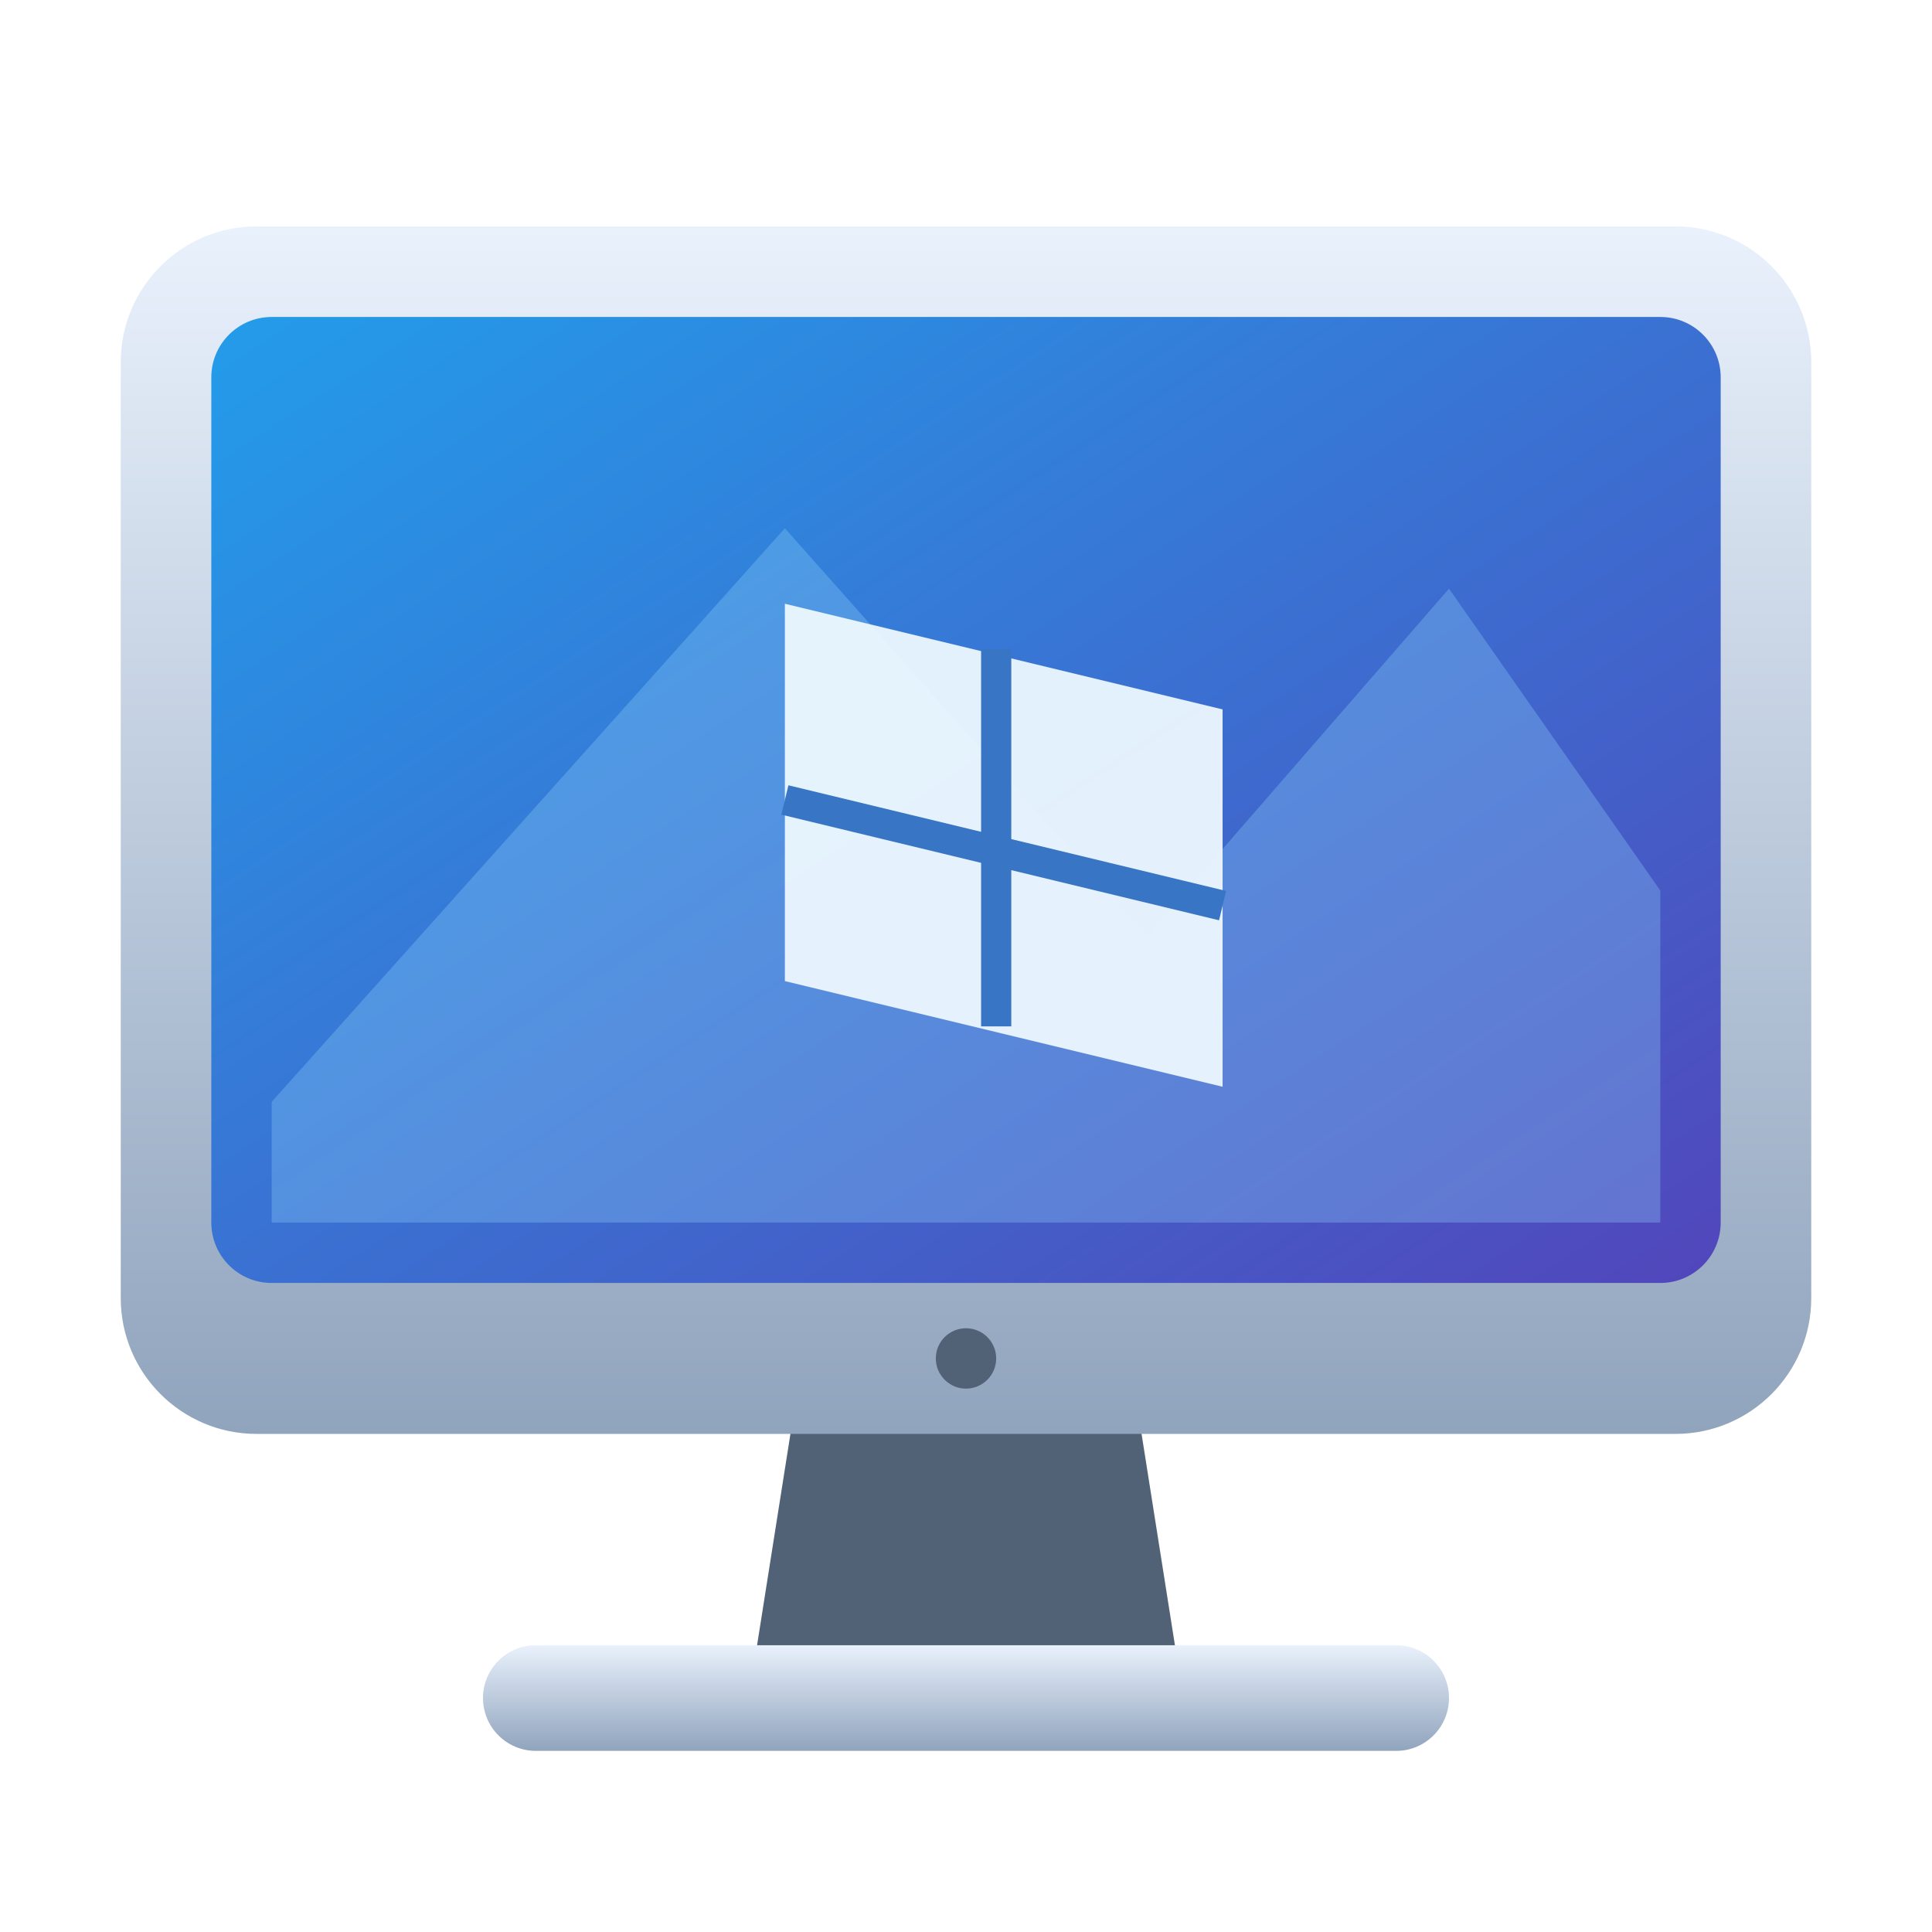
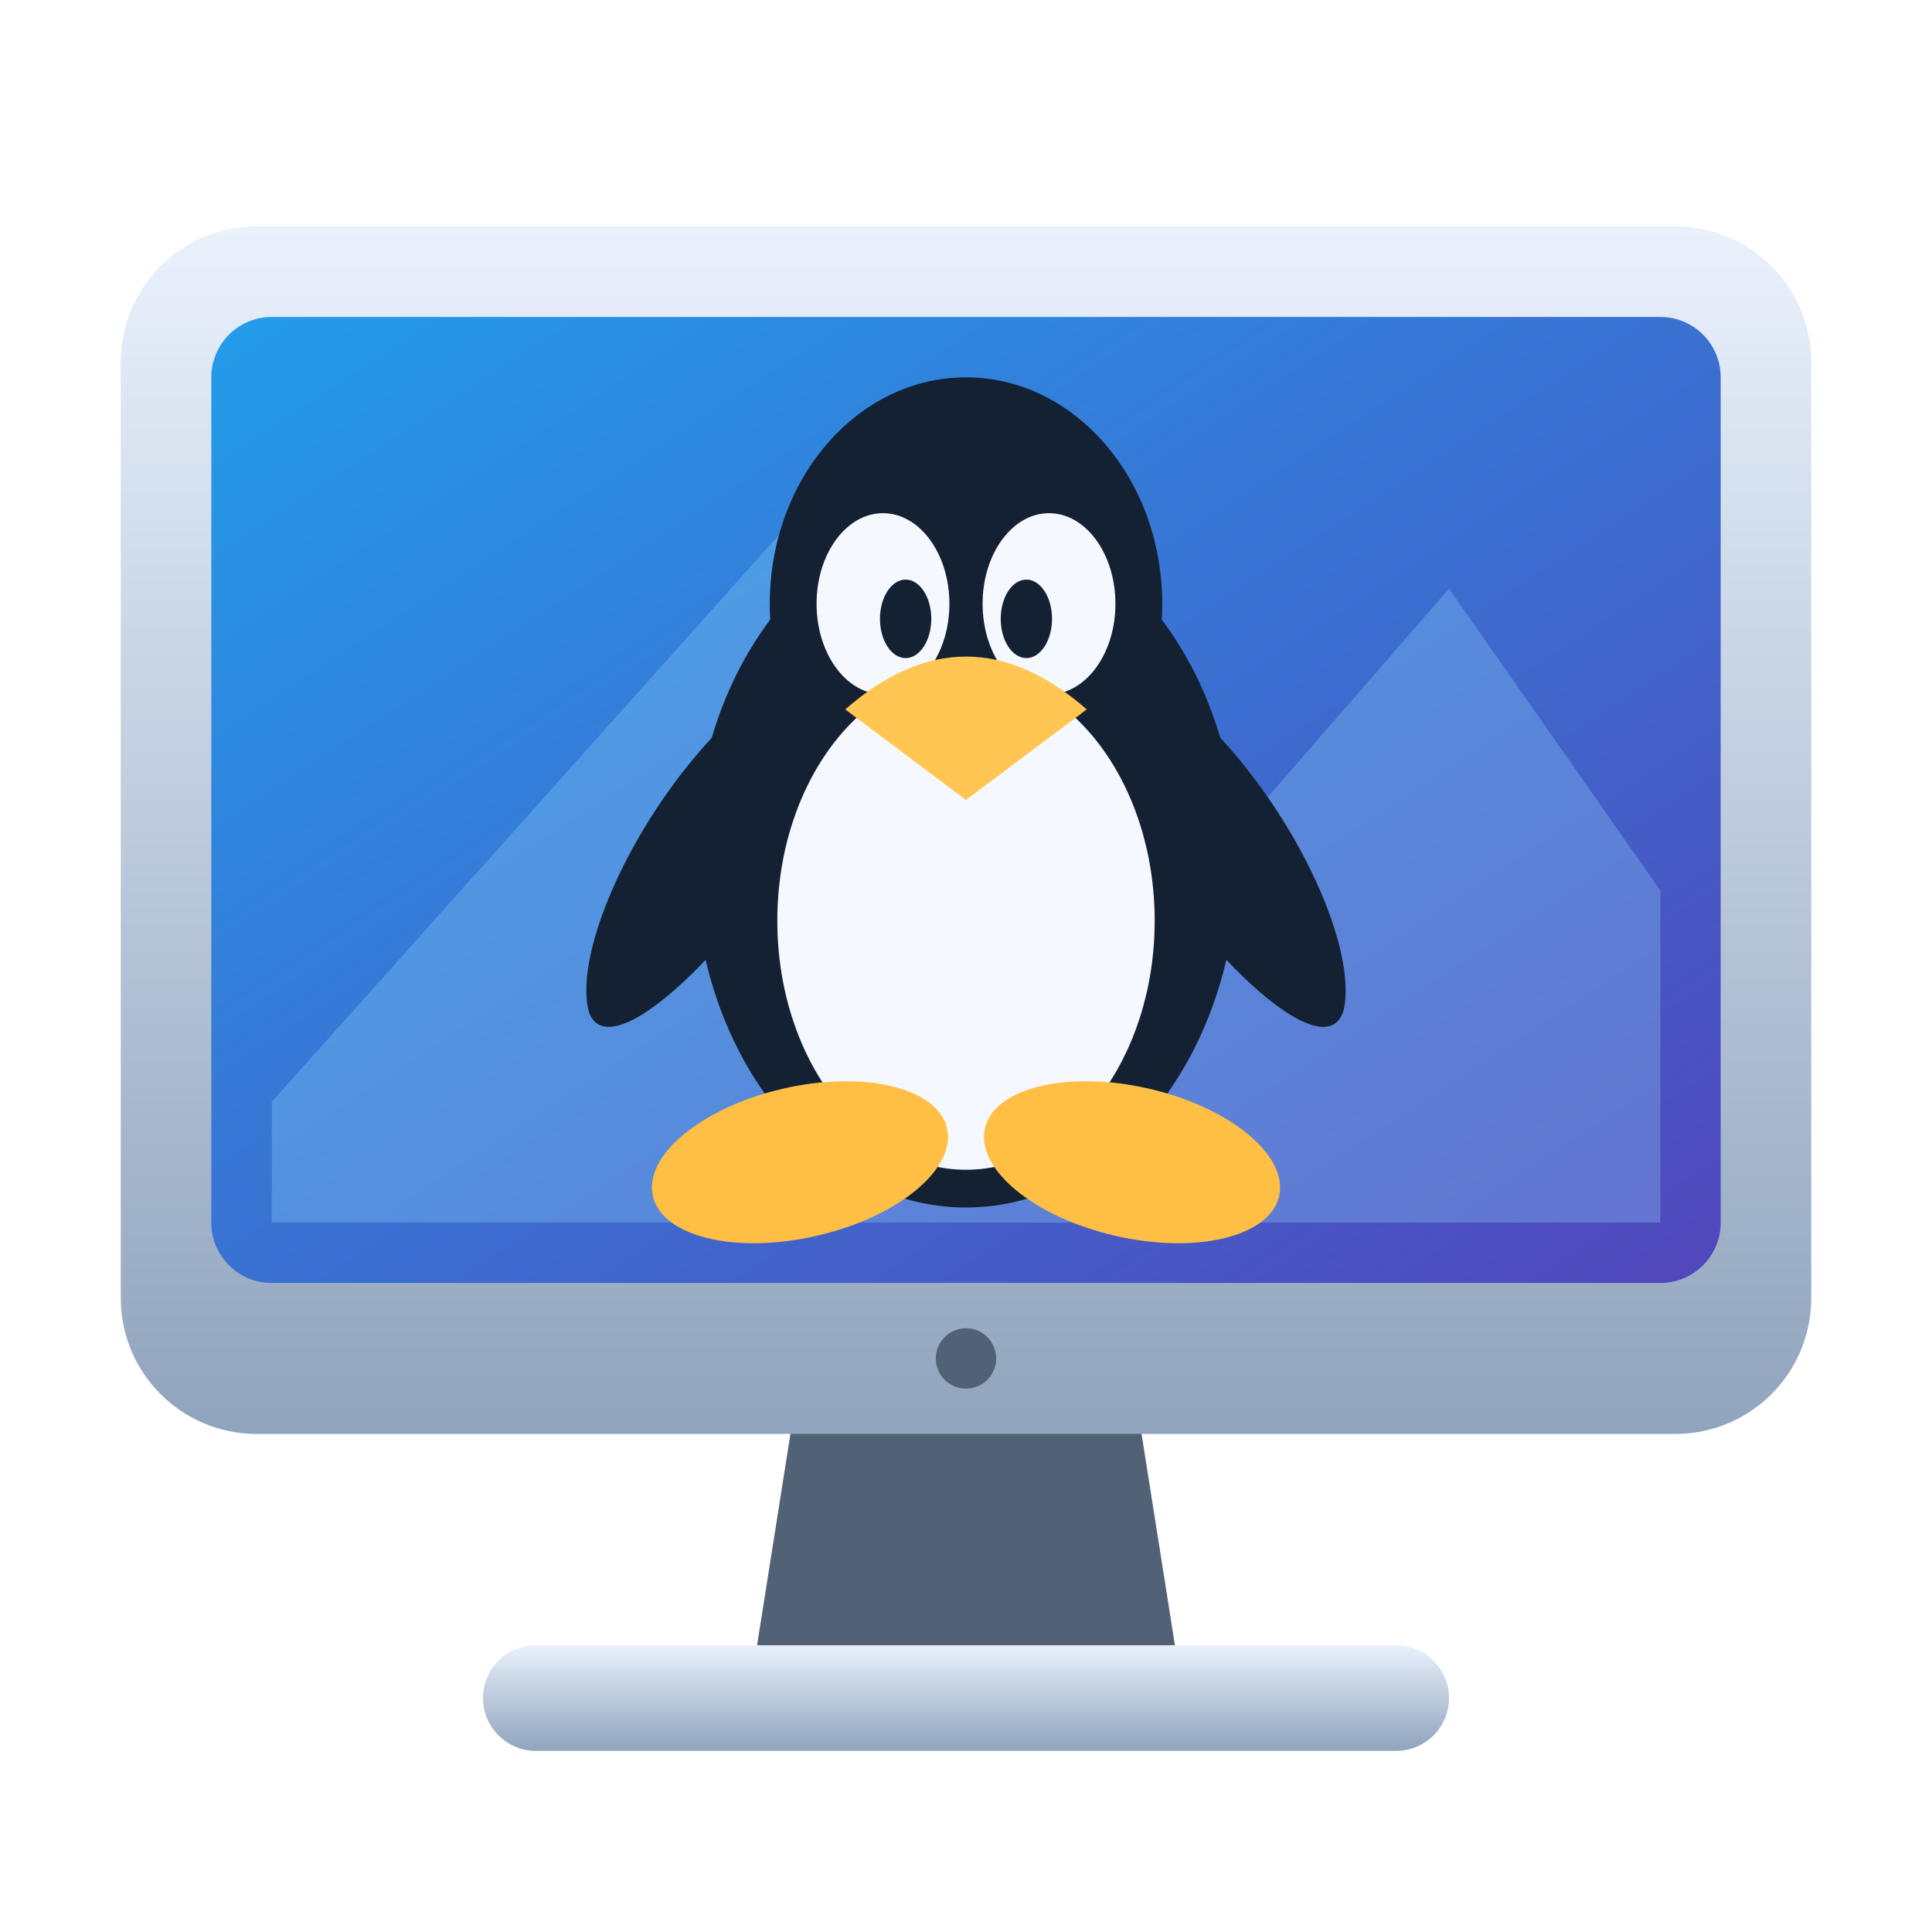
<svg xmlns="http://www.w3.org/2000/svg" viewBox="0 0 128 128">
  <defs>
    <linearGradient id="screen" x2="1" y2="1">
      <stop stop-color="#239ce9" />
      <stop offset="1" stop-color="#5146bb" />
    </linearGradient>
    <linearGradient id="case" x2="0" y2="1">
      <stop stop-color="#e9f1fc" />
      <stop offset="1" stop-color="#90a4bd" />
    </linearGradient>
  </defs>
  <path fill="#526276" d="M53 91h22l3 19H50z" />
  <rect x="32" y="109" width="64" height="7" rx="3.5" fill="url(#case)" />
  <rect x="8" y="15" width="112" height="80" rx="9" fill="url(#case)" />
  <rect x="14" y="21" width="100" height="64" rx="4" fill="url(#screen)" />
  <path d="M18 73 52 35 76 62 96 39 110 59v22H18z" fill="#93d6fa" opacity=".3" />
  <circle cx="64" cy="90" r="2" fill="#526276" />
-   <path d="m52 40 29 7v25l-29-7z" fill="#eef9ff" opacity=".94" />
-   <path d="M66 43v25M52 53l29 7" stroke="#3876c5" stroke-width="2" />
+   <path d="M48 48c-6 6-10 15-9 19 1 3 6-1 10-6h30c4 5 9 9 10 6 1-4-3-13-9-19z" fill="#142133" />
+   <ellipse cx="64" cy="57" rx="18" ry="23" fill="#142133" />
+   <ellipse cx="64" cy="40" rx="13" ry="15" fill="#142133" />
+   <ellipse cx="64" cy="61" rx="12.5" ry="16.5" fill="#f5f9ff" />
+   <ellipse cx="58.5" cy="40" rx="4.4" ry="6" fill="#f5f9ff" />
+   <ellipse cx="69.5" cy="40" rx="4.4" ry="6" fill="#f5f9ff" />
+   <ellipse cx="60" cy="41" rx="1.7" ry="2.6" fill="#142133" />
+   <ellipse cx="68" cy="41" rx="1.7" ry="2.6" fill="#142133" />
+   <path d="M56 47q8-7 16 0l-8 6z" fill="#ffc652" />
+   <ellipse cx="53" cy="77" rx="10" ry="5" transform="rotate(-13 53 77)" fill="#ffbf45" />
+   <ellipse cx="75" cy="77" rx="10" ry="5" transform="rotate(13 75 77)" fill="#ffbf45" />
</svg>
